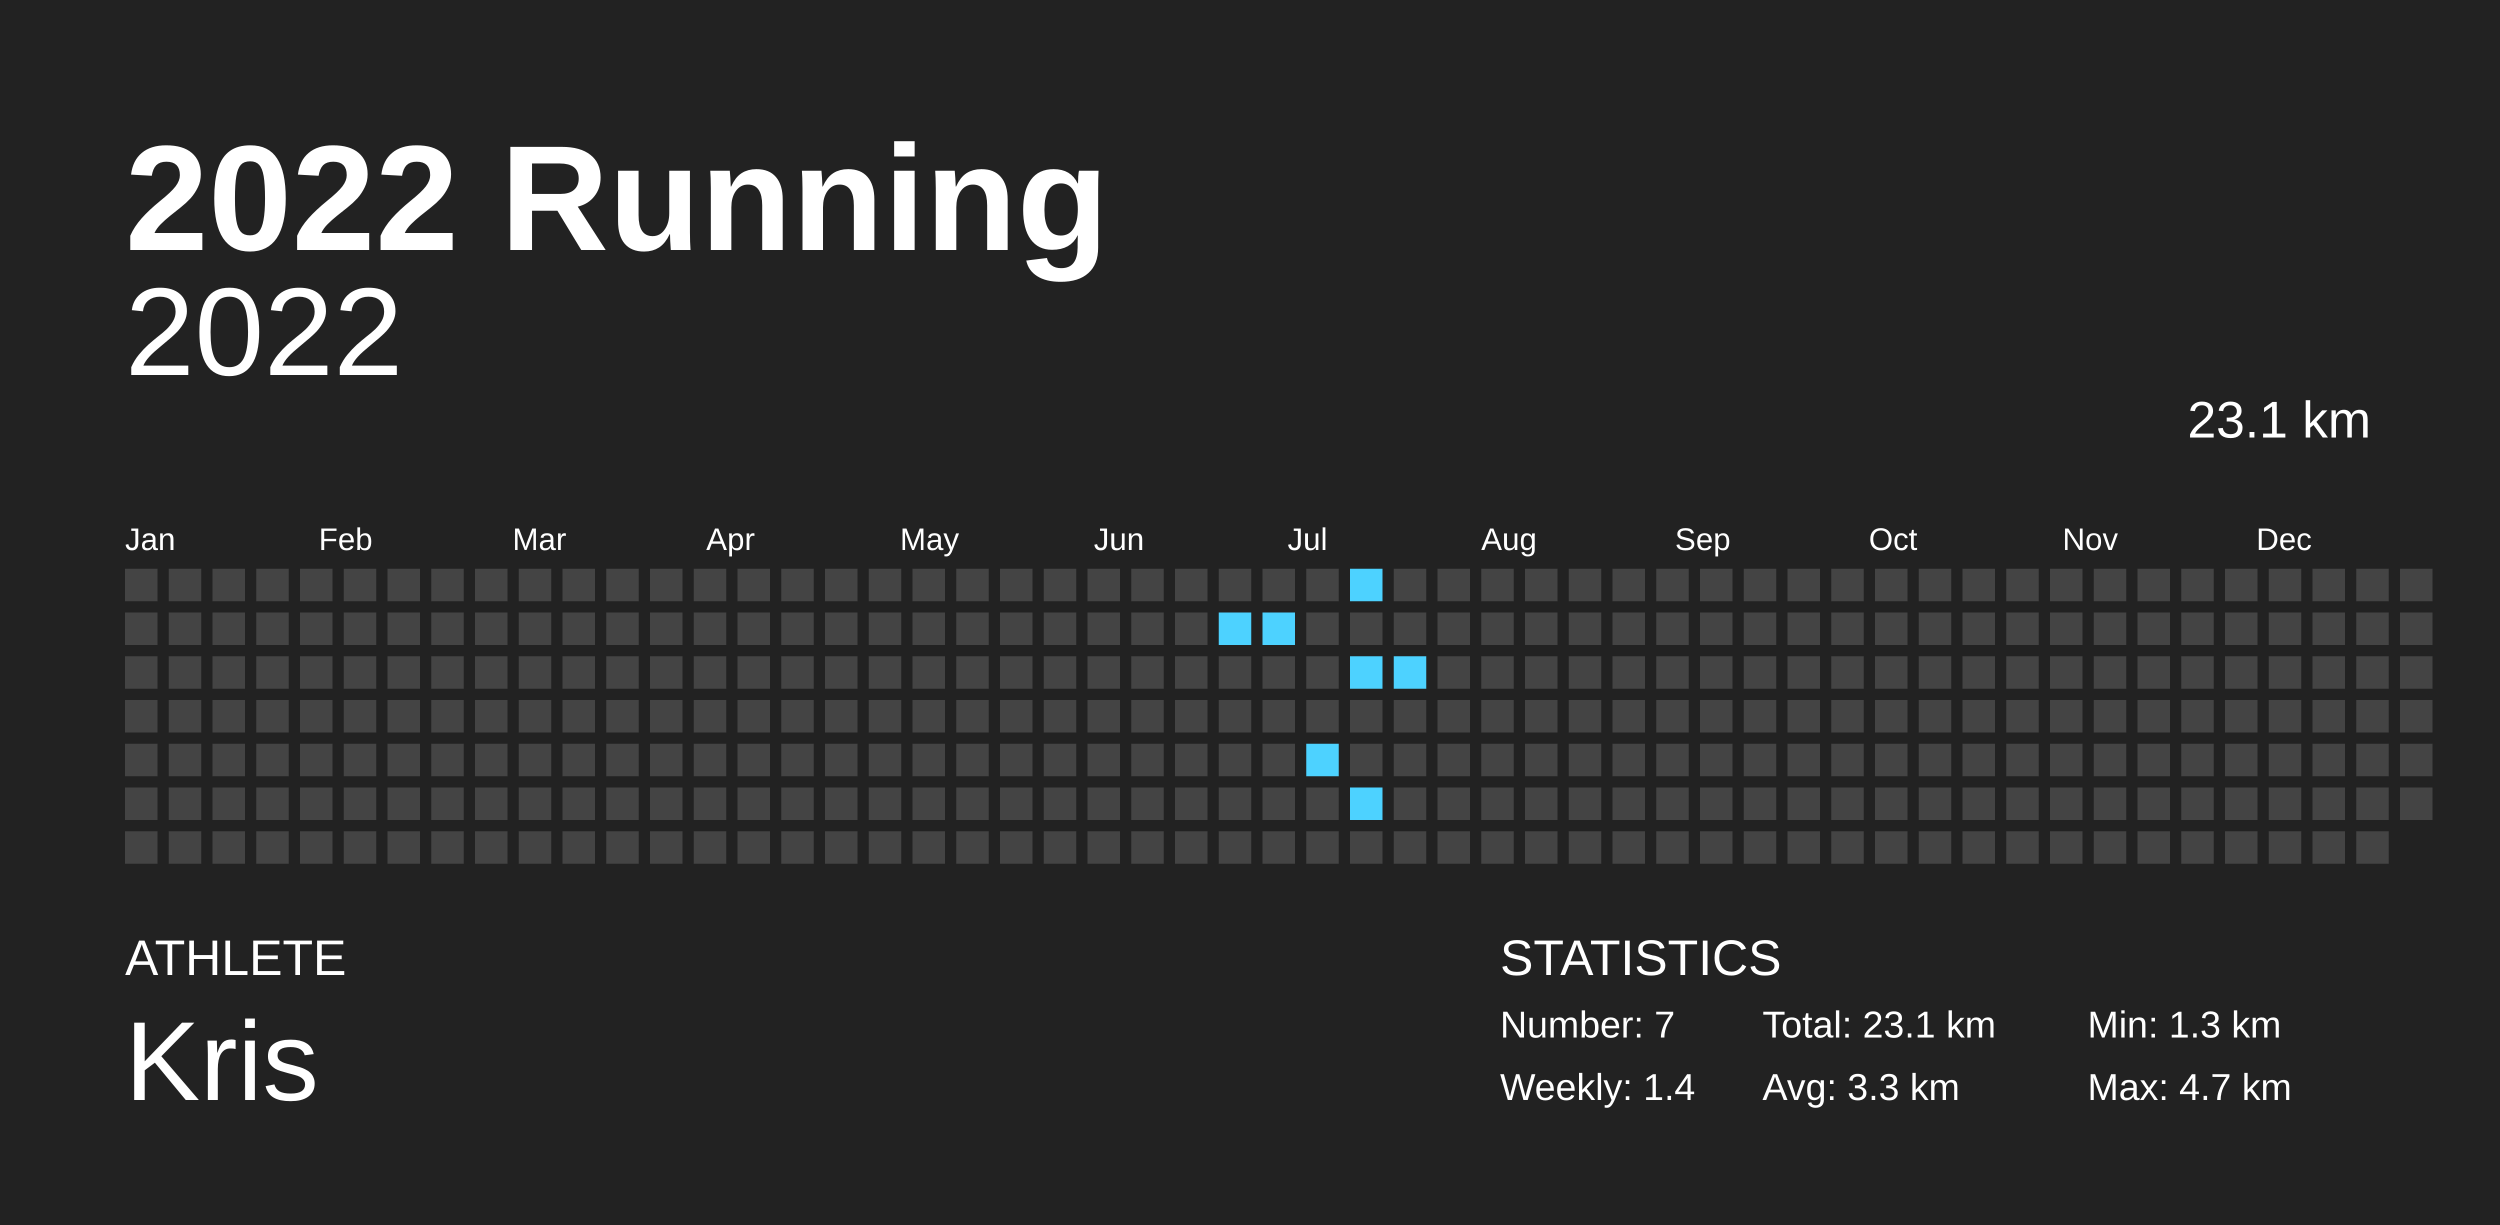
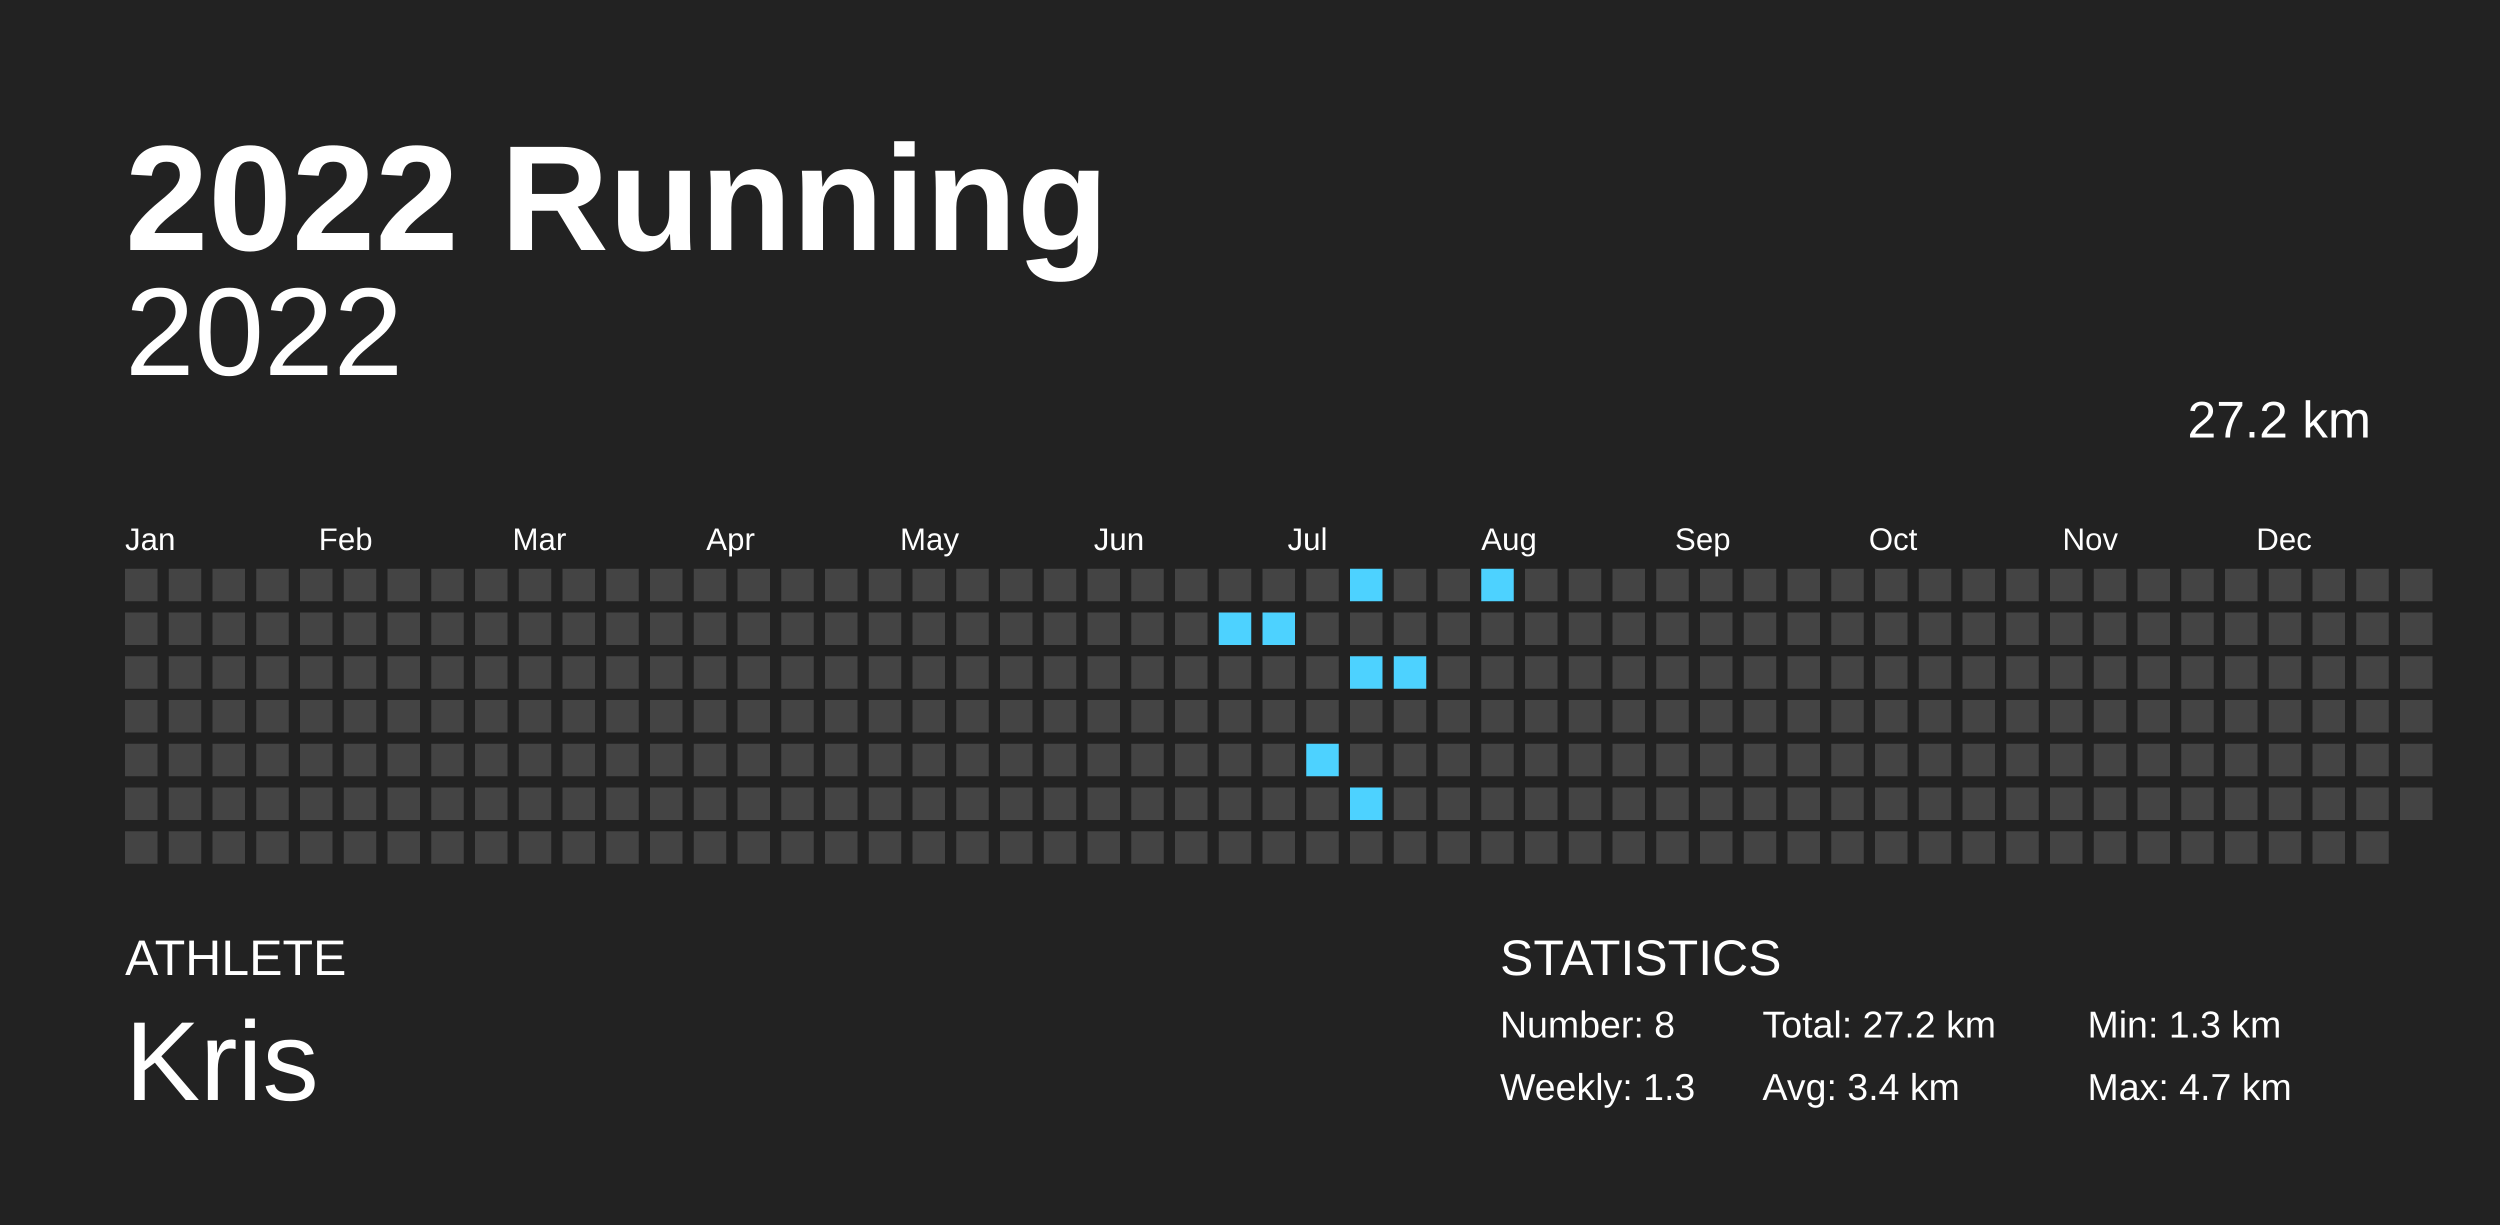
<svg xmlns="http://www.w3.org/2000/svg" baseProfile="full" height="98mm" version="1.1" viewBox="0,0,200,98" width="200mm">
  <defs />
  <rect fill="#222222" height="98" width="200" x="0" y="0" />
  <text fill="#FFFFFF" style="font-size:12px; font-family:Arial; font-weight:bold;" x="10" y="20">2022 Running</text>
  <text fill="#FFFFFF" style="font-size:4px; font-family:Arial" x="10" y="78">ATHLETE</text>
  <text fill="#FFFFFF" style="font-size:9px; font-family:Arial" x="10" y="88">Kris</text>
  <text fill="#FFFFFF" style="font-size:4px; font-family:Arial" x="120" y="78">STATISTICS</text>
-   <text fill="#FFFFFF" style="font-size:3px; font-family:Arial" x="120" y="83">Number: 7</text>
-   <text fill="#FFFFFF" style="font-size:3px; font-family:Arial" x="120" y="88">Weekly: 1.4</text>
-   <text fill="#FFFFFF" style="font-size:3px; font-family:Arial" x="141" y="83">Total: 23.1 km</text>
-   <text fill="#FFFFFF" style="font-size:3px; font-family:Arial" x="141" y="88">Avg: 3.3 km</text>
+   <text fill="#FFFFFF" style="font-size:3px; font-family:Arial" x="120" y="83">Number: 8</text>
+   <text fill="#FFFFFF" style="font-size:3px; font-family:Arial" x="120" y="88">Weekly: 1.3</text>
+   <text fill="#FFFFFF" style="font-size:3px; font-family:Arial" x="141" y="83">Total: 27.2 km</text>
+   <text fill="#FFFFFF" style="font-size:3px; font-family:Arial" x="141" y="88">Avg: 3.4 km</text>
  <text fill="#FFFFFF" style="font-size:3px; font-family:Arial" x="167" y="83">Min: 1.3 km</text>
  <text fill="#FFFFFF" style="font-size:3px; font-family:Arial" x="167" y="88">Max: 4.7 km</text>
  <text alignment-baseline="hanging" fill="#FFFFFF" style="font-size:10.0px; font-family:Arial;" x="10" y="30">2022</text>
-   <text alignment-baseline="hanging" fill="#FFFFFF" style="font-size:4.125px; font-family:Arial;" x="175" y="35">23.1 km</text>
+   <text alignment-baseline="hanging" fill="#FFFFFF" style="font-size:4.125px; font-family:Arial;" x="175" y="35">27.2 km</text>
  <text fill="#FFFFFF" style="font-size:2.5px; font-family:Arial" x="10.0" y="44">Jan</text>
  <text fill="#FFFFFF" style="font-size:2.5px; font-family:Arial" x="25.5" y="44">Feb</text>
  <text fill="#FFFFFF" style="font-size:2.5px; font-family:Arial" x="41.0" y="44">Mar</text>
  <text fill="#FFFFFF" style="font-size:2.5px; font-family:Arial" x="56.5" y="44">Apr</text>
  <text fill="#FFFFFF" style="font-size:2.5px; font-family:Arial" x="72.0" y="44">May</text>
  <text fill="#FFFFFF" style="font-size:2.5px; font-family:Arial" x="87.5" y="44">Jun</text>
  <text fill="#FFFFFF" style="font-size:2.5px; font-family:Arial" x="103.0" y="44">Jul</text>
  <text fill="#FFFFFF" style="font-size:2.5px; font-family:Arial" x="118.5" y="44">Aug</text>
  <text fill="#FFFFFF" style="font-size:2.5px; font-family:Arial" x="134.0" y="44">Sep</text>
  <text fill="#FFFFFF" style="font-size:2.5px; font-family:Arial" x="149.5" y="44">Oct</text>
  <text fill="#FFFFFF" style="font-size:2.5px; font-family:Arial" x="165.0" y="44">Nov</text>
  <text fill="#FFFFFF" style="font-size:2.5px; font-family:Arial" x="180.5" y="44">Dec</text>
  <rect fill="#444444" height="2.6" width="2.6" x="10.0" y="45.5" />
  <rect fill="#444444" height="2.6" width="2.6" x="10.0" y="49.0" />
  <rect fill="#444444" height="2.6" width="2.6" x="10.0" y="52.5" />
  <rect fill="#444444" height="2.6" width="2.6" x="10.0" y="56.0" />
  <rect fill="#444444" height="2.6" width="2.6" x="10.0" y="59.5" />
  <rect fill="#444444" height="2.6" width="2.6" x="10.0" y="63.0" />
  <rect fill="#444444" height="2.6" width="2.6" x="10.0" y="66.5" />
  <rect fill="#444444" height="2.6" width="2.6" x="13.5" y="45.5" />
  <rect fill="#444444" height="2.6" width="2.6" x="13.5" y="49.0" />
  <rect fill="#444444" height="2.6" width="2.6" x="13.5" y="52.5" />
  <rect fill="#444444" height="2.6" width="2.6" x="13.5" y="56.0" />
  <rect fill="#444444" height="2.6" width="2.6" x="13.5" y="59.5" />
  <rect fill="#444444" height="2.6" width="2.6" x="13.5" y="63.0" />
  <rect fill="#444444" height="2.6" width="2.6" x="13.5" y="66.5" />
  <rect fill="#444444" height="2.6" width="2.6" x="17.0" y="45.5" />
  <rect fill="#444444" height="2.6" width="2.6" x="17.0" y="49.0" />
  <rect fill="#444444" height="2.6" width="2.6" x="17.0" y="52.5" />
  <rect fill="#444444" height="2.6" width="2.6" x="17.0" y="56.0" />
  <rect fill="#444444" height="2.6" width="2.6" x="17.0" y="59.5" />
  <rect fill="#444444" height="2.6" width="2.6" x="17.0" y="63.0" />
  <rect fill="#444444" height="2.6" width="2.6" x="17.0" y="66.5" />
  <rect fill="#444444" height="2.6" width="2.6" x="20.5" y="45.5" />
  <rect fill="#444444" height="2.6" width="2.6" x="20.5" y="49.0" />
  <rect fill="#444444" height="2.6" width="2.6" x="20.5" y="52.5" />
  <rect fill="#444444" height="2.6" width="2.6" x="20.5" y="56.0" />
  <rect fill="#444444" height="2.6" width="2.6" x="20.5" y="59.5" />
  <rect fill="#444444" height="2.6" width="2.6" x="20.5" y="63.0" />
  <rect fill="#444444" height="2.6" width="2.6" x="20.5" y="66.5" />
  <rect fill="#444444" height="2.6" width="2.6" x="24.0" y="45.5" />
  <rect fill="#444444" height="2.6" width="2.6" x="24.0" y="49.0" />
  <rect fill="#444444" height="2.6" width="2.6" x="24.0" y="52.5" />
  <rect fill="#444444" height="2.6" width="2.6" x="24.0" y="56.0" />
  <rect fill="#444444" height="2.6" width="2.6" x="24.0" y="59.5" />
  <rect fill="#444444" height="2.6" width="2.6" x="24.0" y="63.0" />
  <rect fill="#444444" height="2.6" width="2.6" x="24.0" y="66.5" />
  <rect fill="#444444" height="2.6" width="2.6" x="27.5" y="45.5" />
  <rect fill="#444444" height="2.6" width="2.6" x="27.5" y="49.0" />
  <rect fill="#444444" height="2.6" width="2.6" x="27.5" y="52.5" />
  <rect fill="#444444" height="2.6" width="2.6" x="27.5" y="56.0" />
  <rect fill="#444444" height="2.6" width="2.6" x="27.5" y="59.5" />
  <rect fill="#444444" height="2.6" width="2.6" x="27.5" y="63.0" />
  <rect fill="#444444" height="2.6" width="2.6" x="27.5" y="66.5" />
  <rect fill="#444444" height="2.6" width="2.6" x="31.0" y="45.5" />
  <rect fill="#444444" height="2.6" width="2.6" x="31.0" y="49.0" />
  <rect fill="#444444" height="2.6" width="2.6" x="31.0" y="52.5" />
  <rect fill="#444444" height="2.6" width="2.6" x="31.0" y="56.0" />
  <rect fill="#444444" height="2.6" width="2.6" x="31.0" y="59.5" />
  <rect fill="#444444" height="2.6" width="2.6" x="31.0" y="63.0" />
  <rect fill="#444444" height="2.6" width="2.6" x="31.0" y="66.5" />
  <rect fill="#444444" height="2.6" width="2.6" x="34.5" y="45.5" />
  <rect fill="#444444" height="2.6" width="2.6" x="34.5" y="49.0" />
  <rect fill="#444444" height="2.6" width="2.6" x="34.5" y="52.5" />
  <rect fill="#444444" height="2.6" width="2.6" x="34.5" y="56.0" />
  <rect fill="#444444" height="2.6" width="2.6" x="34.5" y="59.5" />
  <rect fill="#444444" height="2.6" width="2.6" x="34.5" y="63.0" />
  <rect fill="#444444" height="2.6" width="2.6" x="34.5" y="66.5" />
  <rect fill="#444444" height="2.6" width="2.6" x="38.0" y="45.5" />
  <rect fill="#444444" height="2.6" width="2.6" x="38.0" y="49.0" />
  <rect fill="#444444" height="2.6" width="2.6" x="38.0" y="52.5" />
  <rect fill="#444444" height="2.6" width="2.6" x="38.0" y="56.0" />
  <rect fill="#444444" height="2.6" width="2.6" x="38.0" y="59.5" />
  <rect fill="#444444" height="2.6" width="2.6" x="38.0" y="63.0" />
  <rect fill="#444444" height="2.6" width="2.6" x="38.0" y="66.5" />
  <rect fill="#444444" height="2.6" width="2.6" x="41.5" y="45.5" />
  <rect fill="#444444" height="2.6" width="2.6" x="41.5" y="49.0" />
  <rect fill="#444444" height="2.6" width="2.6" x="41.5" y="52.5" />
  <rect fill="#444444" height="2.6" width="2.6" x="41.5" y="56.0" />
  <rect fill="#444444" height="2.6" width="2.6" x="41.5" y="59.5" />
  <rect fill="#444444" height="2.6" width="2.6" x="41.5" y="63.0" />
  <rect fill="#444444" height="2.6" width="2.6" x="41.5" y="66.5" />
  <rect fill="#444444" height="2.6" width="2.6" x="45.0" y="45.5" />
  <rect fill="#444444" height="2.6" width="2.6" x="45.0" y="49.0" />
  <rect fill="#444444" height="2.6" width="2.6" x="45.0" y="52.5" />
  <rect fill="#444444" height="2.6" width="2.6" x="45.0" y="56.0" />
  <rect fill="#444444" height="2.6" width="2.6" x="45.0" y="59.5" />
  <rect fill="#444444" height="2.6" width="2.6" x="45.0" y="63.0" />
  <rect fill="#444444" height="2.6" width="2.6" x="45.0" y="66.5" />
  <rect fill="#444444" height="2.6" width="2.6" x="48.5" y="45.5" />
  <rect fill="#444444" height="2.6" width="2.6" x="48.5" y="49.0" />
  <rect fill="#444444" height="2.6" width="2.6" x="48.5" y="52.5" />
  <rect fill="#444444" height="2.6" width="2.6" x="48.5" y="56.0" />
  <rect fill="#444444" height="2.6" width="2.6" x="48.5" y="59.5" />
  <rect fill="#444444" height="2.6" width="2.6" x="48.5" y="63.0" />
  <rect fill="#444444" height="2.6" width="2.6" x="48.5" y="66.5" />
  <rect fill="#444444" height="2.6" width="2.6" x="52.0" y="45.5" />
  <rect fill="#444444" height="2.6" width="2.6" x="52.0" y="49.0" />
  <rect fill="#444444" height="2.6" width="2.6" x="52.0" y="52.5" />
  <rect fill="#444444" height="2.6" width="2.6" x="52.0" y="56.0" />
  <rect fill="#444444" height="2.6" width="2.6" x="52.0" y="59.5" />
  <rect fill="#444444" height="2.6" width="2.6" x="52.0" y="63.0" />
  <rect fill="#444444" height="2.6" width="2.6" x="52.0" y="66.5" />
  <rect fill="#444444" height="2.6" width="2.6" x="55.5" y="45.5" />
  <rect fill="#444444" height="2.6" width="2.6" x="55.5" y="49.0" />
  <rect fill="#444444" height="2.6" width="2.6" x="55.5" y="52.5" />
  <rect fill="#444444" height="2.6" width="2.6" x="55.5" y="56.0" />
  <rect fill="#444444" height="2.6" width="2.6" x="55.5" y="59.5" />
  <rect fill="#444444" height="2.6" width="2.6" x="55.5" y="63.0" />
  <rect fill="#444444" height="2.6" width="2.6" x="55.5" y="66.5" />
  <rect fill="#444444" height="2.6" width="2.6" x="59.0" y="45.5" />
  <rect fill="#444444" height="2.6" width="2.6" x="59.0" y="49.0" />
  <rect fill="#444444" height="2.6" width="2.6" x="59.0" y="52.5" />
  <rect fill="#444444" height="2.6" width="2.6" x="59.0" y="56.0" />
  <rect fill="#444444" height="2.6" width="2.6" x="59.0" y="59.5" />
  <rect fill="#444444" height="2.6" width="2.6" x="59.0" y="63.0" />
  <rect fill="#444444" height="2.6" width="2.6" x="59.0" y="66.5" />
  <rect fill="#444444" height="2.6" width="2.6" x="62.5" y="45.5" />
  <rect fill="#444444" height="2.6" width="2.6" x="62.5" y="49.0" />
  <rect fill="#444444" height="2.6" width="2.6" x="62.5" y="52.5" />
  <rect fill="#444444" height="2.6" width="2.6" x="62.5" y="56.0" />
  <rect fill="#444444" height="2.6" width="2.6" x="62.5" y="59.5" />
  <rect fill="#444444" height="2.6" width="2.6" x="62.5" y="63.0" />
  <rect fill="#444444" height="2.6" width="2.6" x="62.5" y="66.5" />
  <rect fill="#444444" height="2.6" width="2.6" x="66.0" y="45.5" />
  <rect fill="#444444" height="2.6" width="2.6" x="66.0" y="49.0" />
  <rect fill="#444444" height="2.6" width="2.6" x="66.0" y="52.5" />
  <rect fill="#444444" height="2.6" width="2.6" x="66.0" y="56.0" />
  <rect fill="#444444" height="2.6" width="2.6" x="66.0" y="59.5" />
  <rect fill="#444444" height="2.6" width="2.6" x="66.0" y="63.0" />
  <rect fill="#444444" height="2.6" width="2.6" x="66.0" y="66.5" />
  <rect fill="#444444" height="2.6" width="2.6" x="69.5" y="45.5" />
  <rect fill="#444444" height="2.6" width="2.6" x="69.5" y="49.0" />
  <rect fill="#444444" height="2.6" width="2.6" x="69.5" y="52.5" />
  <rect fill="#444444" height="2.6" width="2.6" x="69.5" y="56.0" />
  <rect fill="#444444" height="2.6" width="2.6" x="69.5" y="59.5" />
  <rect fill="#444444" height="2.6" width="2.6" x="69.5" y="63.0" />
  <rect fill="#444444" height="2.6" width="2.6" x="69.5" y="66.5" />
  <rect fill="#444444" height="2.6" width="2.6" x="73.0" y="45.5" />
  <rect fill="#444444" height="2.6" width="2.6" x="73.0" y="49.0" />
  <rect fill="#444444" height="2.6" width="2.6" x="73.0" y="52.5" />
  <rect fill="#444444" height="2.6" width="2.6" x="73.0" y="56.0" />
  <rect fill="#444444" height="2.6" width="2.6" x="73.0" y="59.5" />
  <rect fill="#444444" height="2.6" width="2.6" x="73.0" y="63.0" />
  <rect fill="#444444" height="2.6" width="2.6" x="73.0" y="66.5" />
  <rect fill="#444444" height="2.6" width="2.6" x="76.5" y="45.5" />
  <rect fill="#444444" height="2.6" width="2.6" x="76.5" y="49.0" />
  <rect fill="#444444" height="2.6" width="2.6" x="76.5" y="52.5" />
  <rect fill="#444444" height="2.6" width="2.6" x="76.5" y="56.0" />
  <rect fill="#444444" height="2.6" width="2.6" x="76.5" y="59.5" />
  <rect fill="#444444" height="2.6" width="2.6" x="76.5" y="63.0" />
  <rect fill="#444444" height="2.6" width="2.6" x="76.5" y="66.5" />
  <rect fill="#444444" height="2.6" width="2.6" x="80.0" y="45.5" />
  <rect fill="#444444" height="2.6" width="2.6" x="80.0" y="49.0" />
  <rect fill="#444444" height="2.6" width="2.6" x="80.0" y="52.5" />
  <rect fill="#444444" height="2.6" width="2.6" x="80.0" y="56.0" />
  <rect fill="#444444" height="2.6" width="2.6" x="80.0" y="59.5" />
  <rect fill="#444444" height="2.6" width="2.6" x="80.0" y="63.0" />
  <rect fill="#444444" height="2.6" width="2.6" x="80.0" y="66.5" />
  <rect fill="#444444" height="2.6" width="2.6" x="83.5" y="45.5" />
  <rect fill="#444444" height="2.6" width="2.6" x="83.5" y="49.0" />
  <rect fill="#444444" height="2.6" width="2.6" x="83.5" y="52.5" />
  <rect fill="#444444" height="2.6" width="2.6" x="83.5" y="56.0" />
  <rect fill="#444444" height="2.6" width="2.6" x="83.5" y="59.5" />
  <rect fill="#444444" height="2.6" width="2.6" x="83.5" y="63.0" />
  <rect fill="#444444" height="2.6" width="2.6" x="83.5" y="66.5" />
  <rect fill="#444444" height="2.6" width="2.6" x="87.0" y="45.5" />
  <rect fill="#444444" height="2.6" width="2.6" x="87.0" y="49.0" />
  <rect fill="#444444" height="2.6" width="2.6" x="87.0" y="52.5" />
  <rect fill="#444444" height="2.6" width="2.6" x="87.0" y="56.0" />
  <rect fill="#444444" height="2.6" width="2.6" x="87.0" y="59.5" />
  <rect fill="#444444" height="2.6" width="2.6" x="87.0" y="63.0" />
  <rect fill="#444444" height="2.6" width="2.6" x="87.0" y="66.5" />
  <rect fill="#444444" height="2.6" width="2.6" x="90.5" y="45.5" />
  <rect fill="#444444" height="2.6" width="2.6" x="90.5" y="49.0" />
  <rect fill="#444444" height="2.6" width="2.6" x="90.5" y="52.5" />
  <rect fill="#444444" height="2.6" width="2.6" x="90.5" y="56.0" />
  <rect fill="#444444" height="2.6" width="2.6" x="90.5" y="59.5" />
  <rect fill="#444444" height="2.6" width="2.6" x="90.5" y="63.0" />
  <rect fill="#444444" height="2.6" width="2.6" x="90.5" y="66.5" />
  <rect fill="#444444" height="2.6" width="2.6" x="94.0" y="45.5" />
  <rect fill="#444444" height="2.6" width="2.6" x="94.0" y="49.0" />
  <rect fill="#444444" height="2.6" width="2.6" x="94.0" y="52.5" />
  <rect fill="#444444" height="2.6" width="2.6" x="94.0" y="56.0" />
  <rect fill="#444444" height="2.6" width="2.6" x="94.0" y="59.5" />
  <rect fill="#444444" height="2.6" width="2.6" x="94.0" y="63.0" />
  <rect fill="#444444" height="2.6" width="2.6" x="94.0" y="66.5" />
  <rect fill="#444444" height="2.6" width="2.6" x="97.5" y="45.5" />
  <rect fill="#4dd2ff" height="2.6" width="2.6" x="97.5" y="49.0" />
  <rect fill="#444444" height="2.6" width="2.6" x="97.5" y="52.5" />
  <rect fill="#444444" height="2.6" width="2.6" x="97.5" y="56.0" />
  <rect fill="#444444" height="2.6" width="2.6" x="97.5" y="59.5" />
  <rect fill="#444444" height="2.6" width="2.6" x="97.5" y="63.0" />
  <rect fill="#444444" height="2.6" width="2.6" x="97.5" y="66.5" />
  <rect fill="#444444" height="2.6" width="2.6" x="101.0" y="45.5" />
  <rect fill="#4dd2ff" height="2.6" width="2.6" x="101.0" y="49.0" />
  <rect fill="#444444" height="2.6" width="2.6" x="101.0" y="52.5" />
  <rect fill="#444444" height="2.6" width="2.6" x="101.0" y="56.0" />
  <rect fill="#444444" height="2.6" width="2.6" x="101.0" y="59.5" />
  <rect fill="#444444" height="2.6" width="2.6" x="101.0" y="63.0" />
  <rect fill="#444444" height="2.6" width="2.6" x="101.0" y="66.5" />
  <rect fill="#444444" height="2.6" width="2.6" x="104.5" y="45.5" />
  <rect fill="#444444" height="2.6" width="2.6" x="104.5" y="49.0" />
  <rect fill="#444444" height="2.6" width="2.6" x="104.5" y="52.5" />
  <rect fill="#444444" height="2.6" width="2.6" x="104.5" y="56.0" />
  <rect fill="#4dd2ff" height="2.6" width="2.6" x="104.5" y="59.5" />
  <rect fill="#444444" height="2.6" width="2.6" x="104.5" y="63.0" />
  <rect fill="#444444" height="2.6" width="2.6" x="104.5" y="66.5" />
  <rect fill="#4dd2ff" height="2.6" width="2.6" x="108.0" y="45.5" />
  <rect fill="#444444" height="2.6" width="2.6" x="108.0" y="49.0" />
  <rect fill="#4dd2ff" height="2.6" width="2.6" x="108.0" y="52.5" />
  <rect fill="#444444" height="2.6" width="2.6" x="108.0" y="56.0" />
  <rect fill="#444444" height="2.6" width="2.6" x="108.0" y="59.5" />
  <rect fill="#4dd2ff" height="2.6" width="2.6" x="108.0" y="63.0" />
  <rect fill="#444444" height="2.6" width="2.6" x="108.0" y="66.5" />
  <rect fill="#444444" height="2.6" width="2.6" x="111.5" y="45.5" />
  <rect fill="#444444" height="2.6" width="2.6" x="111.5" y="49.0" />
  <rect fill="#4dd2ff" height="2.6" width="2.6" x="111.5" y="52.5" />
  <rect fill="#444444" height="2.6" width="2.6" x="111.5" y="56.0" />
  <rect fill="#444444" height="2.6" width="2.6" x="111.5" y="59.5" />
  <rect fill="#444444" height="2.6" width="2.6" x="111.5" y="63.0" />
  <rect fill="#444444" height="2.6" width="2.6" x="111.5" y="66.5" />
  <rect fill="#444444" height="2.6" width="2.6" x="115.0" y="45.5" />
  <rect fill="#444444" height="2.6" width="2.6" x="115.0" y="49.0" />
  <rect fill="#444444" height="2.6" width="2.6" x="115.0" y="52.5" />
  <rect fill="#444444" height="2.6" width="2.6" x="115.0" y="56.0" />
  <rect fill="#444444" height="2.6" width="2.6" x="115.0" y="59.5" />
  <rect fill="#444444" height="2.6" width="2.6" x="115.0" y="63.0" />
  <rect fill="#444444" height="2.6" width="2.6" x="115.0" y="66.5" />
-   <rect fill="#444444" height="2.6" width="2.6" x="118.5" y="45.5" />
+   <rect fill="#4dd2ff" height="2.6" width="2.6" x="118.5" y="45.5" />
  <rect fill="#444444" height="2.6" width="2.6" x="118.5" y="49.0" />
  <rect fill="#444444" height="2.6" width="2.6" x="118.5" y="52.5" />
  <rect fill="#444444" height="2.6" width="2.6" x="118.5" y="56.0" />
  <rect fill="#444444" height="2.6" width="2.6" x="118.5" y="59.5" />
  <rect fill="#444444" height="2.6" width="2.6" x="118.5" y="63.0" />
  <rect fill="#444444" height="2.6" width="2.6" x="118.5" y="66.5" />
  <rect fill="#444444" height="2.6" width="2.6" x="122.0" y="45.5" />
  <rect fill="#444444" height="2.6" width="2.6" x="122.0" y="49.0" />
  <rect fill="#444444" height="2.6" width="2.6" x="122.0" y="52.5" />
  <rect fill="#444444" height="2.6" width="2.6" x="122.0" y="56.0" />
  <rect fill="#444444" height="2.6" width="2.6" x="122.0" y="59.5" />
  <rect fill="#444444" height="2.6" width="2.6" x="122.0" y="63.0" />
  <rect fill="#444444" height="2.6" width="2.6" x="122.0" y="66.5" />
  <rect fill="#444444" height="2.6" width="2.6" x="125.5" y="45.5" />
  <rect fill="#444444" height="2.6" width="2.6" x="125.5" y="49.0" />
  <rect fill="#444444" height="2.6" width="2.6" x="125.5" y="52.5" />
  <rect fill="#444444" height="2.6" width="2.6" x="125.5" y="56.0" />
  <rect fill="#444444" height="2.6" width="2.6" x="125.5" y="59.5" />
  <rect fill="#444444" height="2.6" width="2.6" x="125.5" y="63.0" />
  <rect fill="#444444" height="2.6" width="2.6" x="125.5" y="66.5" />
  <rect fill="#444444" height="2.6" width="2.6" x="129.0" y="45.5" />
  <rect fill="#444444" height="2.6" width="2.6" x="129.0" y="49.0" />
  <rect fill="#444444" height="2.6" width="2.6" x="129.0" y="52.5" />
  <rect fill="#444444" height="2.6" width="2.6" x="129.0" y="56.0" />
  <rect fill="#444444" height="2.6" width="2.6" x="129.0" y="59.5" />
  <rect fill="#444444" height="2.6" width="2.6" x="129.0" y="63.0" />
  <rect fill="#444444" height="2.6" width="2.6" x="129.0" y="66.5" />
  <rect fill="#444444" height="2.6" width="2.6" x="132.5" y="45.5" />
  <rect fill="#444444" height="2.6" width="2.6" x="132.5" y="49.0" />
  <rect fill="#444444" height="2.6" width="2.6" x="132.5" y="52.5" />
  <rect fill="#444444" height="2.6" width="2.6" x="132.5" y="56.0" />
  <rect fill="#444444" height="2.6" width="2.6" x="132.5" y="59.5" />
  <rect fill="#444444" height="2.6" width="2.6" x="132.5" y="63.0" />
  <rect fill="#444444" height="2.6" width="2.6" x="132.5" y="66.5" />
  <rect fill="#444444" height="2.6" width="2.6" x="136.0" y="45.5" />
  <rect fill="#444444" height="2.6" width="2.6" x="136.0" y="49.0" />
  <rect fill="#444444" height="2.6" width="2.6" x="136.0" y="52.5" />
  <rect fill="#444444" height="2.6" width="2.6" x="136.0" y="56.0" />
  <rect fill="#444444" height="2.6" width="2.6" x="136.0" y="59.5" />
  <rect fill="#444444" height="2.6" width="2.6" x="136.0" y="63.0" />
  <rect fill="#444444" height="2.6" width="2.6" x="136.0" y="66.5" />
  <rect fill="#444444" height="2.6" width="2.6" x="139.5" y="45.5" />
  <rect fill="#444444" height="2.6" width="2.6" x="139.5" y="49.0" />
  <rect fill="#444444" height="2.6" width="2.6" x="139.5" y="52.5" />
  <rect fill="#444444" height="2.6" width="2.6" x="139.5" y="56.0" />
  <rect fill="#444444" height="2.6" width="2.6" x="139.5" y="59.5" />
  <rect fill="#444444" height="2.6" width="2.6" x="139.5" y="63.0" />
  <rect fill="#444444" height="2.6" width="2.6" x="139.5" y="66.5" />
  <rect fill="#444444" height="2.6" width="2.6" x="143.0" y="45.5" />
  <rect fill="#444444" height="2.6" width="2.6" x="143.0" y="49.0" />
  <rect fill="#444444" height="2.6" width="2.6" x="143.0" y="52.5" />
  <rect fill="#444444" height="2.6" width="2.6" x="143.0" y="56.0" />
  <rect fill="#444444" height="2.6" width="2.6" x="143.0" y="59.5" />
  <rect fill="#444444" height="2.6" width="2.6" x="143.0" y="63.0" />
  <rect fill="#444444" height="2.6" width="2.6" x="143.0" y="66.5" />
  <rect fill="#444444" height="2.6" width="2.6" x="146.5" y="45.5" />
  <rect fill="#444444" height="2.6" width="2.6" x="146.5" y="49.0" />
  <rect fill="#444444" height="2.6" width="2.6" x="146.5" y="52.5" />
  <rect fill="#444444" height="2.6" width="2.6" x="146.5" y="56.0" />
  <rect fill="#444444" height="2.6" width="2.6" x="146.5" y="59.5" />
  <rect fill="#444444" height="2.6" width="2.6" x="146.5" y="63.0" />
  <rect fill="#444444" height="2.6" width="2.6" x="146.5" y="66.5" />
  <rect fill="#444444" height="2.6" width="2.6" x="150.0" y="45.5" />
  <rect fill="#444444" height="2.6" width="2.6" x="150.0" y="49.0" />
  <rect fill="#444444" height="2.6" width="2.6" x="150.0" y="52.5" />
  <rect fill="#444444" height="2.6" width="2.6" x="150.0" y="56.0" />
  <rect fill="#444444" height="2.6" width="2.6" x="150.0" y="59.5" />
  <rect fill="#444444" height="2.6" width="2.6" x="150.0" y="63.0" />
  <rect fill="#444444" height="2.6" width="2.6" x="150.0" y="66.5" />
  <rect fill="#444444" height="2.6" width="2.6" x="153.5" y="45.5" />
  <rect fill="#444444" height="2.6" width="2.6" x="153.5" y="49.0" />
  <rect fill="#444444" height="2.6" width="2.6" x="153.5" y="52.5" />
  <rect fill="#444444" height="2.6" width="2.6" x="153.5" y="56.0" />
  <rect fill="#444444" height="2.6" width="2.6" x="153.5" y="59.5" />
  <rect fill="#444444" height="2.6" width="2.6" x="153.5" y="63.0" />
  <rect fill="#444444" height="2.6" width="2.6" x="153.5" y="66.5" />
  <rect fill="#444444" height="2.6" width="2.6" x="157.0" y="45.5" />
  <rect fill="#444444" height="2.6" width="2.6" x="157.0" y="49.0" />
  <rect fill="#444444" height="2.6" width="2.6" x="157.0" y="52.5" />
  <rect fill="#444444" height="2.6" width="2.6" x="157.0" y="56.0" />
  <rect fill="#444444" height="2.6" width="2.6" x="157.0" y="59.5" />
  <rect fill="#444444" height="2.6" width="2.6" x="157.0" y="63.0" />
  <rect fill="#444444" height="2.6" width="2.6" x="157.0" y="66.5" />
  <rect fill="#444444" height="2.6" width="2.6" x="160.5" y="45.5" />
  <rect fill="#444444" height="2.6" width="2.6" x="160.5" y="49.0" />
  <rect fill="#444444" height="2.6" width="2.6" x="160.5" y="52.5" />
  <rect fill="#444444" height="2.6" width="2.6" x="160.5" y="56.0" />
  <rect fill="#444444" height="2.6" width="2.6" x="160.5" y="59.5" />
  <rect fill="#444444" height="2.6" width="2.6" x="160.5" y="63.0" />
  <rect fill="#444444" height="2.6" width="2.6" x="160.5" y="66.5" />
  <rect fill="#444444" height="2.6" width="2.6" x="164.0" y="45.5" />
  <rect fill="#444444" height="2.6" width="2.6" x="164.0" y="49.0" />
  <rect fill="#444444" height="2.6" width="2.6" x="164.0" y="52.5" />
  <rect fill="#444444" height="2.6" width="2.6" x="164.0" y="56.0" />
  <rect fill="#444444" height="2.6" width="2.6" x="164.0" y="59.5" />
  <rect fill="#444444" height="2.6" width="2.6" x="164.0" y="63.0" />
  <rect fill="#444444" height="2.6" width="2.6" x="164.0" y="66.5" />
  <rect fill="#444444" height="2.6" width="2.6" x="167.5" y="45.5" />
  <rect fill="#444444" height="2.6" width="2.6" x="167.5" y="49.0" />
  <rect fill="#444444" height="2.6" width="2.6" x="167.5" y="52.5" />
  <rect fill="#444444" height="2.6" width="2.6" x="167.5" y="56.0" />
  <rect fill="#444444" height="2.6" width="2.6" x="167.5" y="59.5" />
  <rect fill="#444444" height="2.6" width="2.6" x="167.5" y="63.0" />
  <rect fill="#444444" height="2.6" width="2.6" x="167.5" y="66.5" />
  <rect fill="#444444" height="2.6" width="2.6" x="171.0" y="45.5" />
  <rect fill="#444444" height="2.6" width="2.6" x="171.0" y="49.0" />
  <rect fill="#444444" height="2.6" width="2.6" x="171.0" y="52.5" />
  <rect fill="#444444" height="2.6" width="2.6" x="171.0" y="56.0" />
  <rect fill="#444444" height="2.6" width="2.6" x="171.0" y="59.5" />
  <rect fill="#444444" height="2.6" width="2.6" x="171.0" y="63.0" />
  <rect fill="#444444" height="2.6" width="2.6" x="171.0" y="66.5" />
  <rect fill="#444444" height="2.6" width="2.6" x="174.5" y="45.5" />
  <rect fill="#444444" height="2.6" width="2.6" x="174.5" y="49.0" />
  <rect fill="#444444" height="2.6" width="2.6" x="174.5" y="52.5" />
  <rect fill="#444444" height="2.6" width="2.6" x="174.5" y="56.0" />
  <rect fill="#444444" height="2.6" width="2.6" x="174.5" y="59.5" />
  <rect fill="#444444" height="2.6" width="2.6" x="174.5" y="63.0" />
  <rect fill="#444444" height="2.6" width="2.6" x="174.5" y="66.5" />
  <rect fill="#444444" height="2.6" width="2.6" x="178.0" y="45.5" />
  <rect fill="#444444" height="2.6" width="2.6" x="178.0" y="49.0" />
  <rect fill="#444444" height="2.6" width="2.6" x="178.0" y="52.5" />
  <rect fill="#444444" height="2.6" width="2.6" x="178.0" y="56.0" />
  <rect fill="#444444" height="2.6" width="2.6" x="178.0" y="59.5" />
  <rect fill="#444444" height="2.6" width="2.6" x="178.0" y="63.0" />
  <rect fill="#444444" height="2.6" width="2.6" x="178.0" y="66.5" />
  <rect fill="#444444" height="2.6" width="2.6" x="181.5" y="45.5" />
  <rect fill="#444444" height="2.6" width="2.6" x="181.5" y="49.0" />
  <rect fill="#444444" height="2.6" width="2.6" x="181.5" y="52.5" />
  <rect fill="#444444" height="2.6" width="2.6" x="181.5" y="56.0" />
  <rect fill="#444444" height="2.6" width="2.6" x="181.5" y="59.5" />
  <rect fill="#444444" height="2.6" width="2.6" x="181.5" y="63.0" />
  <rect fill="#444444" height="2.6" width="2.6" x="181.5" y="66.5" />
  <rect fill="#444444" height="2.6" width="2.6" x="185.0" y="45.5" />
  <rect fill="#444444" height="2.6" width="2.6" x="185.0" y="49.0" />
  <rect fill="#444444" height="2.6" width="2.6" x="185.0" y="52.5" />
  <rect fill="#444444" height="2.6" width="2.6" x="185.0" y="56.0" />
  <rect fill="#444444" height="2.6" width="2.6" x="185.0" y="59.5" />
  <rect fill="#444444" height="2.6" width="2.6" x="185.0" y="63.0" />
  <rect fill="#444444" height="2.6" width="2.6" x="185.0" y="66.5" />
  <rect fill="#444444" height="2.6" width="2.6" x="188.5" y="45.5" />
  <rect fill="#444444" height="2.6" width="2.6" x="188.5" y="49.0" />
  <rect fill="#444444" height="2.6" width="2.6" x="188.5" y="52.5" />
  <rect fill="#444444" height="2.6" width="2.6" x="188.5" y="56.0" />
  <rect fill="#444444" height="2.6" width="2.6" x="188.5" y="59.5" />
  <rect fill="#444444" height="2.6" width="2.6" x="188.5" y="63.0" />
  <rect fill="#444444" height="2.6" width="2.6" x="188.5" y="66.5" />
  <rect fill="#444444" height="2.6" width="2.6" x="192.0" y="45.5" />
  <rect fill="#444444" height="2.6" width="2.6" x="192.0" y="49.0" />
  <rect fill="#444444" height="2.6" width="2.6" x="192.0" y="52.5" />
  <rect fill="#444444" height="2.6" width="2.6" x="192.0" y="56.0" />
  <rect fill="#444444" height="2.6" width="2.6" x="192.0" y="59.5" />
  <rect fill="#444444" height="2.6" width="2.6" x="192.0" y="63.0" />
</svg>
